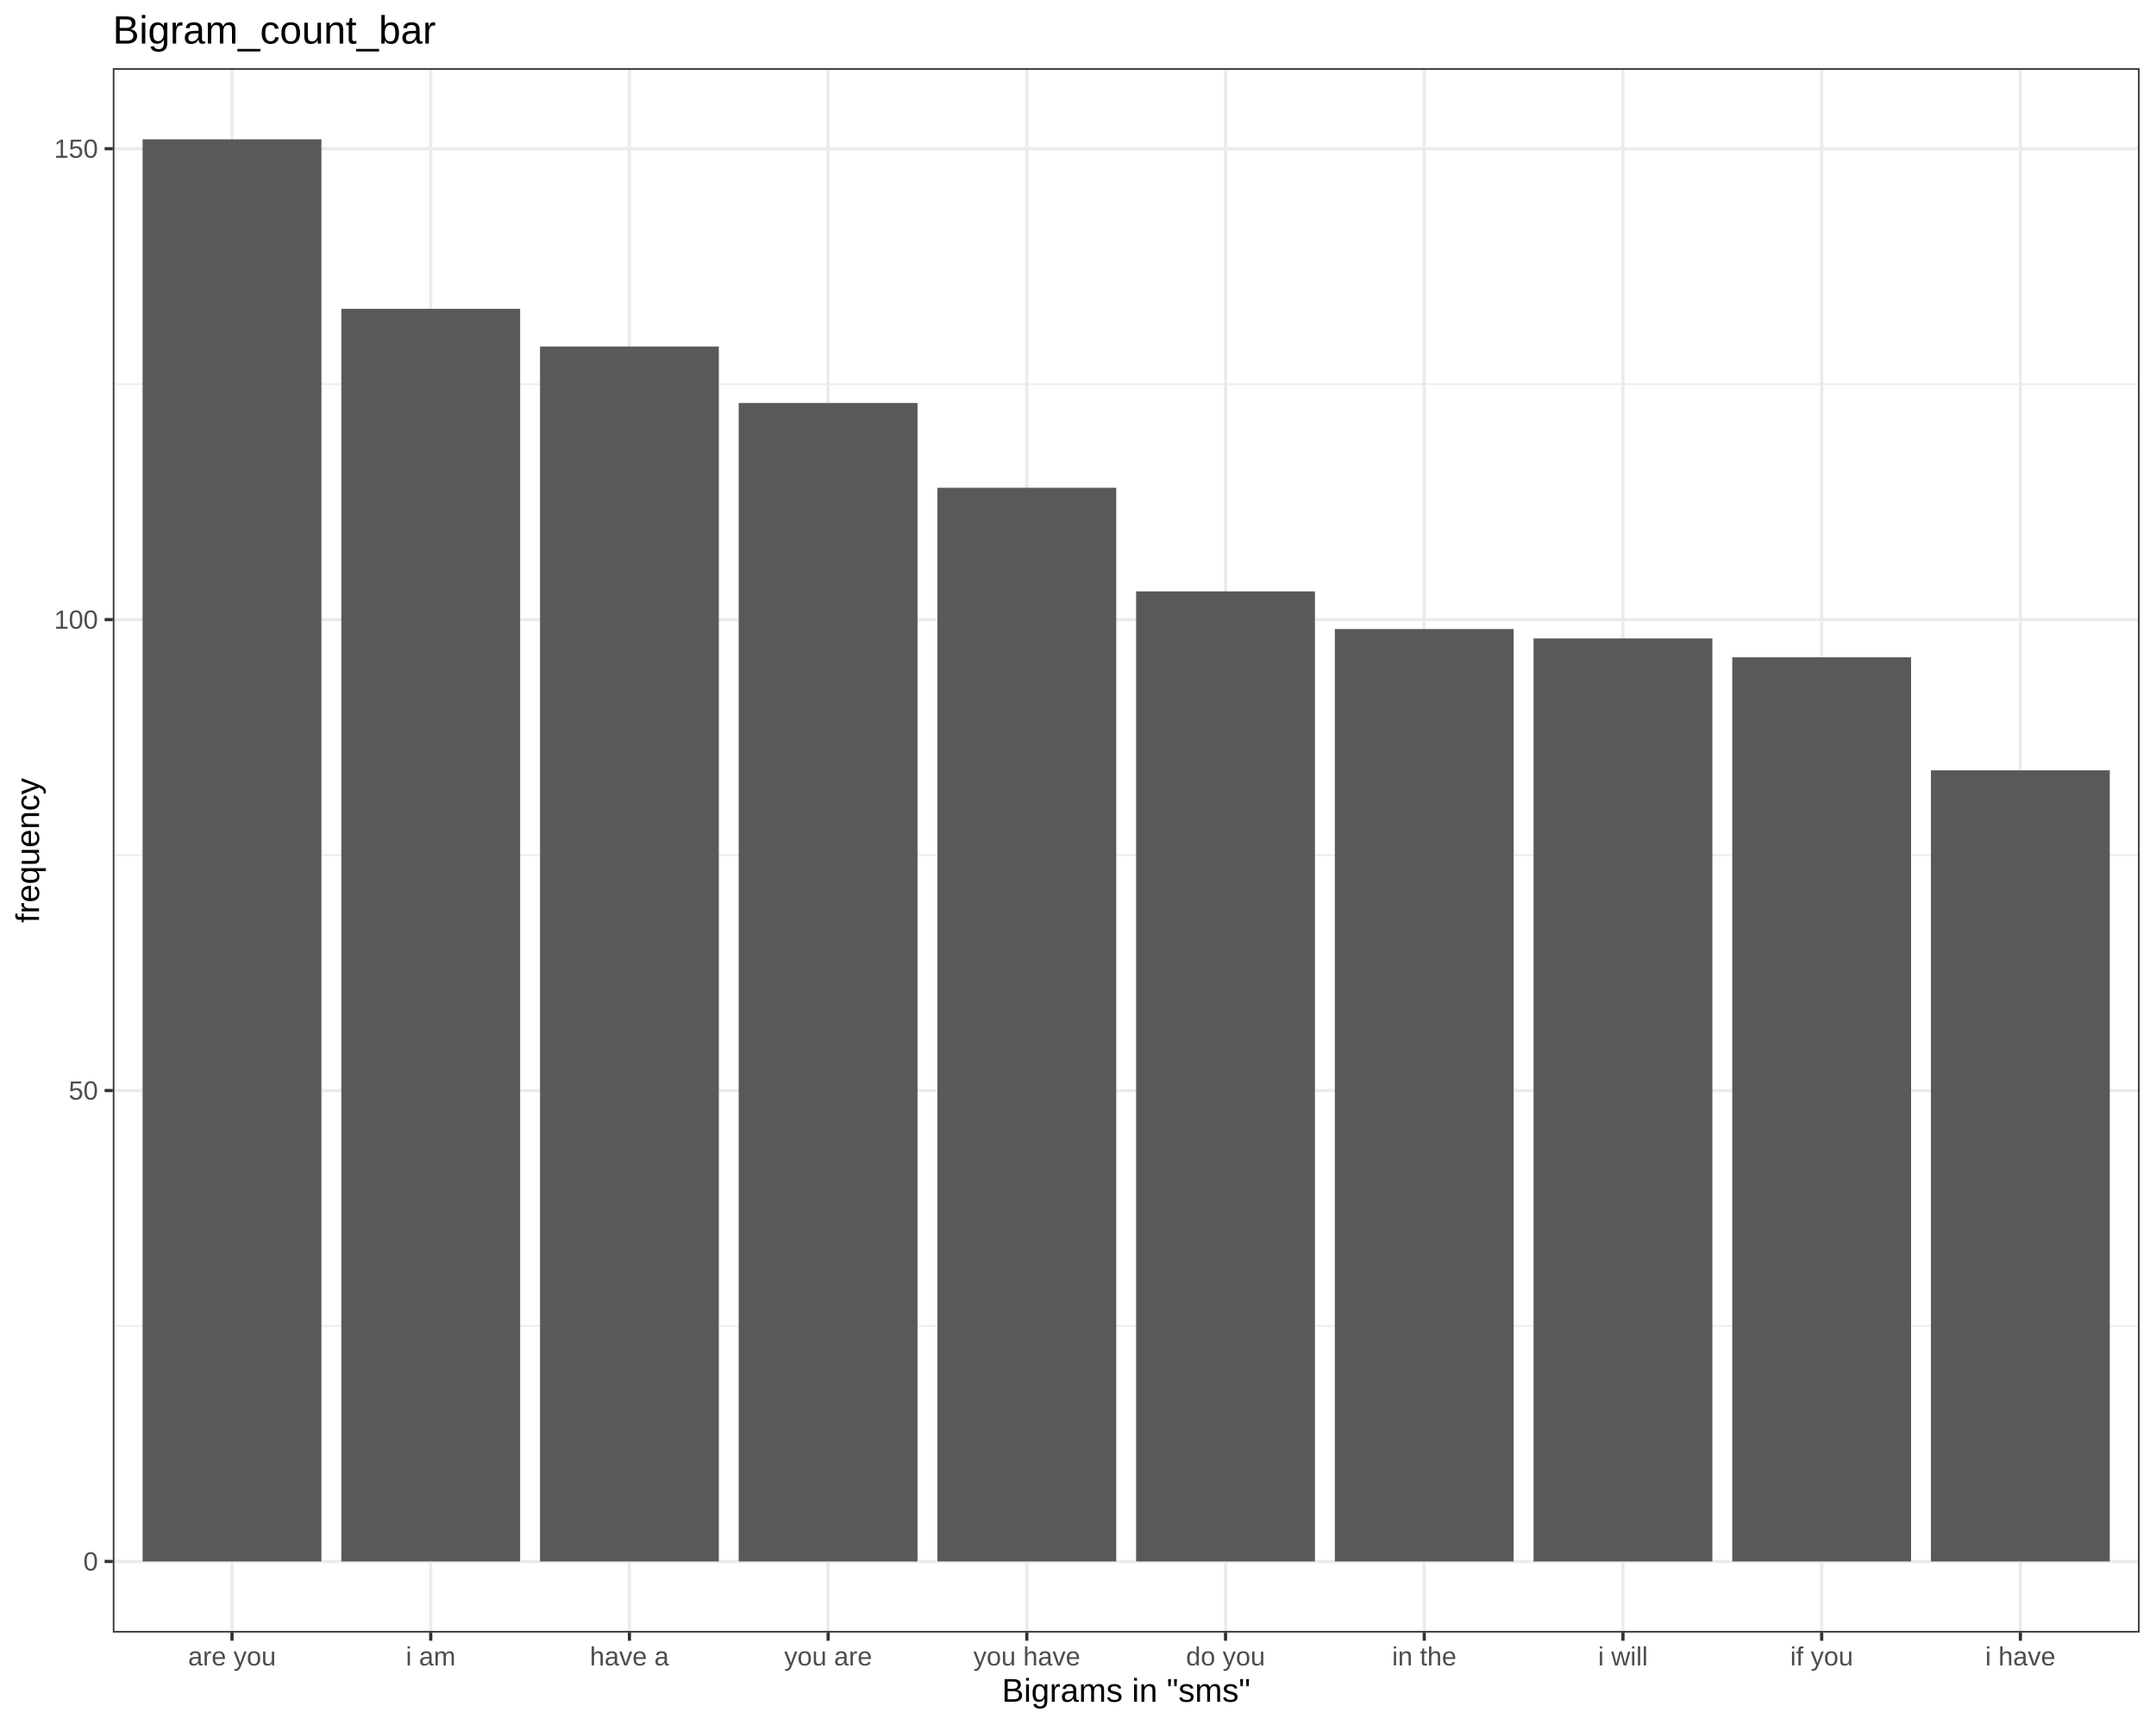
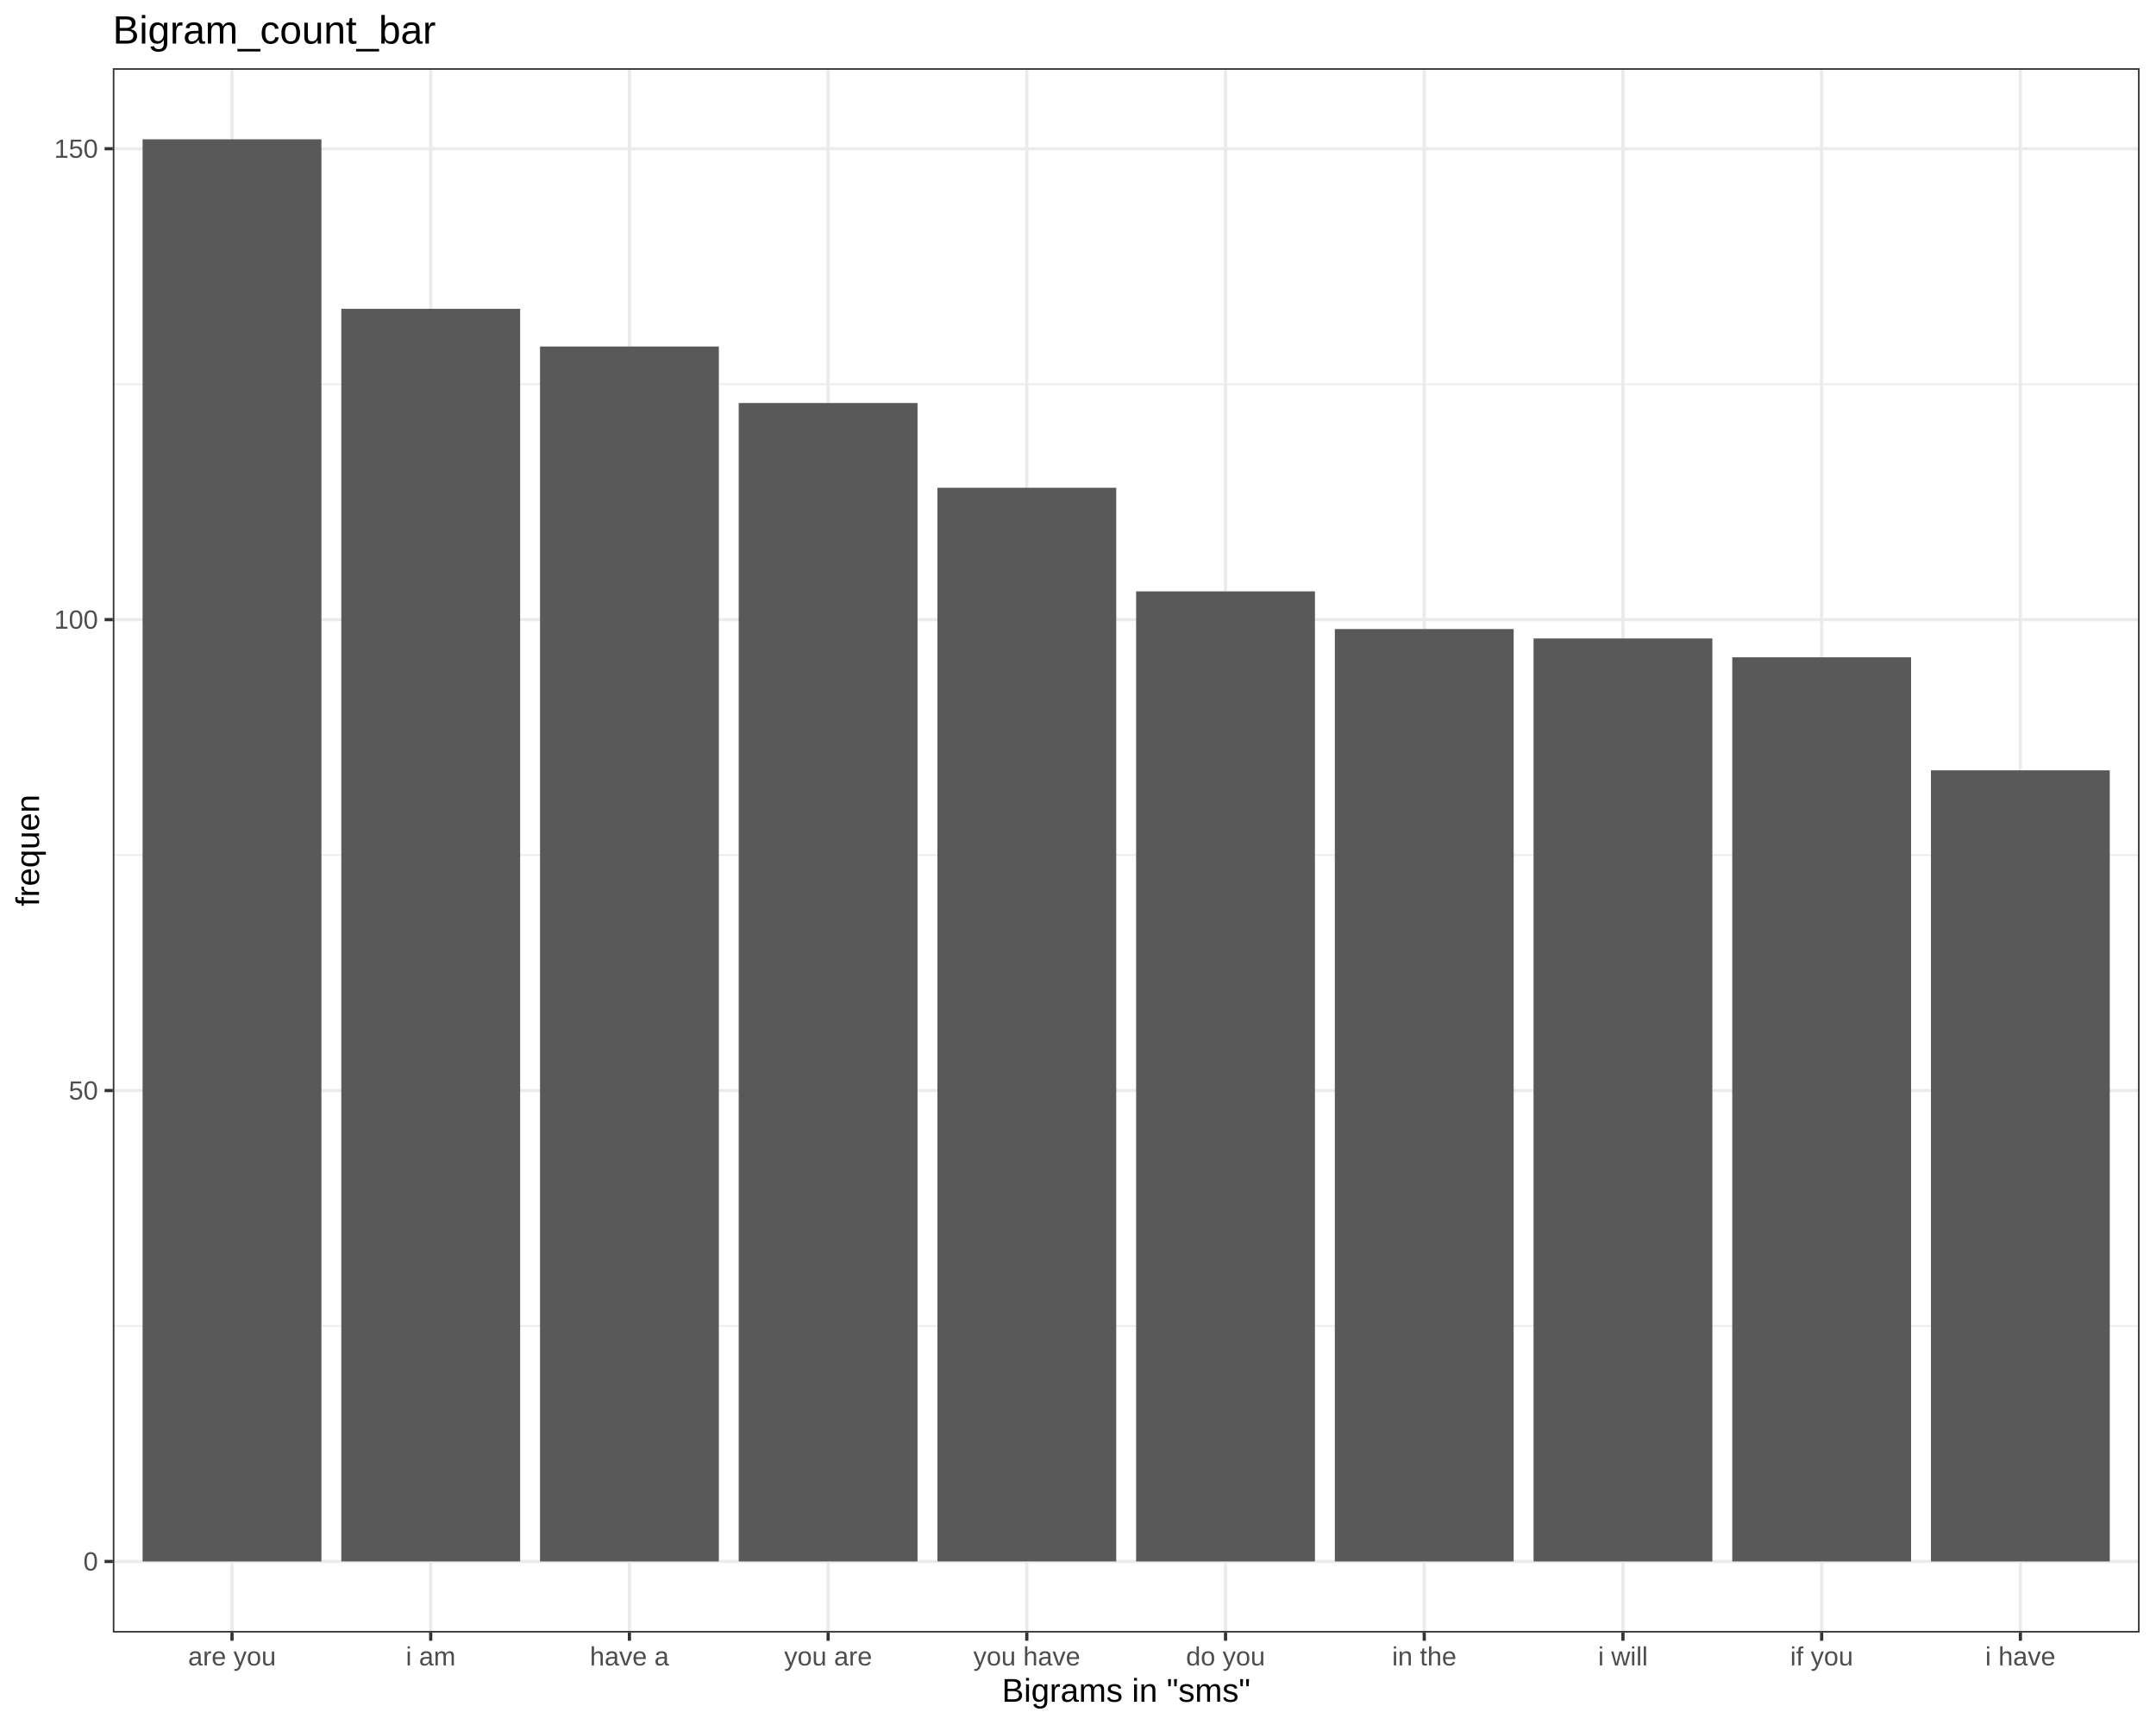
<svg xmlns="http://www.w3.org/2000/svg" viewBox="0 0 720.00 576.00">
  <defs>
    <style type="text/css">
    line, polyline, polygon, path, rect, circle {
      fill: none;
      stroke: #000000;
      stroke-linecap: round;
      stroke-linejoin: round;
      stroke-miterlimit: 10.00;
    }
  </style>
  </defs>
  <rect width="100%" height="100%" style="stroke: none; fill: #FFFFFF;" />
  <rect x="0.00" y="0.00" width="720.00" height="576.00" style="stroke-width: 1.07; stroke: #FFFFFF; fill: #FFFFFF;" />
  <defs>
    <clipPath id="cpMzcuNjd8NzE0LjUyfDU0NS4xM3wyMi43Nw==">
      <rect x="37.67" y="22.77" width="676.85" height="522.36" />
    </clipPath>
  </defs>
  <rect x="37.67" y="22.77" width="676.85" height="522.36" style="stroke-width: 1.07; stroke: none; fill: #FFFFFF;" clip-path="url(#cpMzcuNjd8NzE0LjUyfDU0NS4xM3wyMi43Nw==)" />
  <polyline points="37.67,442.77 714.52,442.77 " style="stroke-width: 0.53; stroke: #EBEBEB; stroke-linecap: butt;" clip-path="url(#cpMzcuNjd8NzE0LjUyfDU0NS4xM3wyMi43Nw==)" />
  <polyline points="37.67,285.52 714.52,285.52 " style="stroke-width: 0.53; stroke: #EBEBEB; stroke-linecap: butt;" clip-path="url(#cpMzcuNjd8NzE0LjUyfDU0NS4xM3wyMi43Nw==)" />
  <polyline points="37.67,128.28 714.52,128.28 " style="stroke-width: 0.53; stroke: #EBEBEB; stroke-linecap: butt;" clip-path="url(#cpMzcuNjd8NzE0LjUyfDU0NS4xM3wyMi43Nw==)" />
  <polyline points="37.67,521.39 714.52,521.39 " style="stroke-width: 1.07; stroke: #EBEBEB; stroke-linecap: butt;" clip-path="url(#cpMzcuNjd8NzE0LjUyfDU0NS4xM3wyMi43Nw==)" />
  <polyline points="37.67,364.14 714.52,364.14 " style="stroke-width: 1.07; stroke: #EBEBEB; stroke-linecap: butt;" clip-path="url(#cpMzcuNjd8NzE0LjUyfDU0NS4xM3wyMi43Nw==)" />
  <polyline points="37.67,206.90 714.52,206.90 " style="stroke-width: 1.07; stroke: #EBEBEB; stroke-linecap: butt;" clip-path="url(#cpMzcuNjd8NzE0LjUyfDU0NS4xM3wyMi43Nw==)" />
  <polyline points="37.67,49.66 714.52,49.66 " style="stroke-width: 1.07; stroke: #EBEBEB; stroke-linecap: butt;" clip-path="url(#cpMzcuNjd8NzE0LjUyfDU0NS4xM3wyMi43Nw==)" />
  <polyline points="77.48,545.13 77.48,22.77 " style="stroke-width: 1.07; stroke: #EBEBEB; stroke-linecap: butt;" clip-path="url(#cpMzcuNjd8NzE0LjUyfDU0NS4xM3wyMi43Nw==)" />
  <polyline points="143.84,545.13 143.84,22.77 " style="stroke-width: 1.07; stroke: #EBEBEB; stroke-linecap: butt;" clip-path="url(#cpMzcuNjd8NzE0LjUyfDU0NS4xM3wyMi43Nw==)" />
  <polyline points="210.20,545.13 210.20,22.77 " style="stroke-width: 1.07; stroke: #EBEBEB; stroke-linecap: butt;" clip-path="url(#cpMzcuNjd8NzE0LjUyfDU0NS4xM3wyMi43Nw==)" />
  <polyline points="276.56,545.13 276.56,22.77 " style="stroke-width: 1.07; stroke: #EBEBEB; stroke-linecap: butt;" clip-path="url(#cpMzcuNjd8NzE0LjUyfDU0NS4xM3wyMi43Nw==)" />
  <polyline points="342.91,545.13 342.91,22.77 " style="stroke-width: 1.07; stroke: #EBEBEB; stroke-linecap: butt;" clip-path="url(#cpMzcuNjd8NzE0LjUyfDU0NS4xM3wyMi43Nw==)" />
  <polyline points="409.27,545.13 409.27,22.77 " style="stroke-width: 1.07; stroke: #EBEBEB; stroke-linecap: butt;" clip-path="url(#cpMzcuNjd8NzE0LjUyfDU0NS4xM3wyMi43Nw==)" />
  <polyline points="475.63,545.13 475.63,22.77 " style="stroke-width: 1.07; stroke: #EBEBEB; stroke-linecap: butt;" clip-path="url(#cpMzcuNjd8NzE0LjUyfDU0NS4xM3wyMi43Nw==)" />
  <polyline points="541.99,545.13 541.99,22.77 " style="stroke-width: 1.07; stroke: #EBEBEB; stroke-linecap: butt;" clip-path="url(#cpMzcuNjd8NzE0LjUyfDU0NS4xM3wyMi43Nw==)" />
  <polyline points="608.35,545.13 608.35,22.77 " style="stroke-width: 1.07; stroke: #EBEBEB; stroke-linecap: butt;" clip-path="url(#cpMzcuNjd8NzE0LjUyfDU0NS4xM3wyMi43Nw==)" />
  <polyline points="674.71,545.13 674.71,22.77 " style="stroke-width: 1.07; stroke: #EBEBEB; stroke-linecap: butt;" clip-path="url(#cpMzcuNjd8NzE0LjUyfDU0NS4xM3wyMi43Nw==)" />
  <rect x="47.62" y="46.52" width="59.72" height="474.87" style="stroke-width: 1.07; stroke: none; stroke-linecap: square; stroke-linejoin: miter; fill: #595959;" clip-path="url(#cpMzcuNjd8NzE0LjUyfDU0NS4xM3wyMi43Nw==)" />
  <rect x="113.98" y="103.12" width="59.72" height="418.26" style="stroke-width: 1.07; stroke: none; stroke-linecap: square; stroke-linejoin: miter; fill: #595959;" clip-path="url(#cpMzcuNjd8NzE0LjUyfDU0NS4xM3wyMi43Nw==)" />
  <rect x="180.34" y="115.70" width="59.72" height="405.69" style="stroke-width: 1.07; stroke: none; stroke-linecap: square; stroke-linejoin: miter; fill: #595959;" clip-path="url(#cpMzcuNjd8NzE0LjUyfDU0NS4xM3wyMi43Nw==)" />
  <rect x="246.69" y="134.57" width="59.72" height="386.82" style="stroke-width: 1.07; stroke: none; stroke-linecap: square; stroke-linejoin: miter; fill: #595959;" clip-path="url(#cpMzcuNjd8NzE0LjUyfDU0NS4xM3wyMi43Nw==)" />
  <rect x="313.05" y="162.87" width="59.72" height="358.51" style="stroke-width: 1.07; stroke: none; stroke-linecap: square; stroke-linejoin: miter; fill: #595959;" clip-path="url(#cpMzcuNjd8NzE0LjUyfDU0NS4xM3wyMi43Nw==)" />
  <rect x="379.41" y="197.47" width="59.72" height="323.92" style="stroke-width: 1.07; stroke: none; stroke-linecap: square; stroke-linejoin: miter; fill: #595959;" clip-path="url(#cpMzcuNjd8NzE0LjUyfDU0NS4xM3wyMi43Nw==)" />
  <rect x="445.77" y="210.05" width="59.72" height="311.34" style="stroke-width: 1.07; stroke: none; stroke-linecap: square; stroke-linejoin: miter; fill: #595959;" clip-path="url(#cpMzcuNjd8NzE0LjUyfDU0NS4xM3wyMi43Nw==)" />
  <rect x="512.13" y="213.19" width="59.72" height="308.20" style="stroke-width: 1.07; stroke: none; stroke-linecap: square; stroke-linejoin: miter; fill: #595959;" clip-path="url(#cpMzcuNjd8NzE0LjUyfDU0NS4xM3wyMi43Nw==)" />
  <rect x="578.49" y="219.48" width="59.72" height="301.91" style="stroke-width: 1.07; stroke: none; stroke-linecap: square; stroke-linejoin: miter; fill: #595959;" clip-path="url(#cpMzcuNjd8NzE0LjUyfDU0NS4xM3wyMi43Nw==)" />
  <rect x="644.84" y="257.22" width="59.72" height="264.17" style="stroke-width: 1.07; stroke: none; stroke-linecap: square; stroke-linejoin: miter; fill: #595959;" clip-path="url(#cpMzcuNjd8NzE0LjUyfDU0NS4xM3wyMi43Nw==)" />
  <rect x="37.67" y="22.77" width="676.85" height="522.36" style="stroke-width: 1.07; stroke: #333333;" clip-path="url(#cpMzcuNjd8NzE0LjUyfDU0NS4xM3wyMi43Nw==)" />
  <defs>
    <clipPath id="cpMC4wMHw3MjAuMDB8NTc2LjAwfDAuMDA=">
      <rect x="0.00" y="0.00" width="720.00" height="576.00" />
    </clipPath>
  </defs>
  <g clip-path="url(#cpMC4wMHw3MjAuMDB8NTc2LjAwfDAuMDA=)">
    <text x="27.84" y="524.41" style="font-size: 8.80px; fill: #4D4D4D; font-family: Liberation Sans;" textLength="4.89px" lengthAdjust="spacingAndGlyphs">0</text>
  </g>
  <g clip-path="url(#cpMC4wMHw3MjAuMDB8NTc2LjAwfDAuMDA=)">
    <text x="22.95" y="367.17" style="font-size: 8.80px; fill: #4D4D4D; font-family: Liberation Sans;" textLength="9.78px" lengthAdjust="spacingAndGlyphs">50</text>
  </g>
  <g clip-path="url(#cpMC4wMHw3MjAuMDB8NTc2LjAwfDAuMDA=)">
    <text x="18.06" y="209.93" style="font-size: 8.80px; fill: #4D4D4D; font-family: Liberation Sans;" textLength="14.67px" lengthAdjust="spacingAndGlyphs">100</text>
  </g>
  <g clip-path="url(#cpMC4wMHw3MjAuMDB8NTc2LjAwfDAuMDA=)">
    <text x="18.06" y="52.68" style="font-size: 8.80px; fill: #4D4D4D; font-family: Liberation Sans;" textLength="14.67px" lengthAdjust="spacingAndGlyphs">150</text>
  </g>
  <polyline points="34.93,521.39 37.67,521.39 " style="stroke-width: 1.07; stroke: #333333; stroke-linecap: butt;" clip-path="url(#cpMC4wMHw3MjAuMDB8NTc2LjAwfDAuMDA=)" />
  <polyline points="34.93,364.14 37.67,364.14 " style="stroke-width: 1.07; stroke: #333333; stroke-linecap: butt;" clip-path="url(#cpMC4wMHw3MjAuMDB8NTc2LjAwfDAuMDA=)" />
  <polyline points="34.93,206.90 37.67,206.90 " style="stroke-width: 1.07; stroke: #333333; stroke-linecap: butt;" clip-path="url(#cpMC4wMHw3MjAuMDB8NTc2LjAwfDAuMDA=)" />
  <polyline points="34.93,49.66 37.67,49.66 " style="stroke-width: 1.07; stroke: #333333; stroke-linecap: butt;" clip-path="url(#cpMC4wMHw3MjAuMDB8NTc2LjAwfDAuMDA=)" />
  <polyline points="77.48,547.87 77.48,545.13 " style="stroke-width: 1.07; stroke: #333333; stroke-linecap: butt;" clip-path="url(#cpMC4wMHw3MjAuMDB8NTc2LjAwfDAuMDA=)" />
  <polyline points="143.84,547.87 143.84,545.13 " style="stroke-width: 1.07; stroke: #333333; stroke-linecap: butt;" clip-path="url(#cpMC4wMHw3MjAuMDB8NTc2LjAwfDAuMDA=)" />
  <polyline points="210.20,547.87 210.20,545.13 " style="stroke-width: 1.07; stroke: #333333; stroke-linecap: butt;" clip-path="url(#cpMC4wMHw3MjAuMDB8NTc2LjAwfDAuMDA=)" />
  <polyline points="276.56,547.87 276.56,545.13 " style="stroke-width: 1.07; stroke: #333333; stroke-linecap: butt;" clip-path="url(#cpMC4wMHw3MjAuMDB8NTc2LjAwfDAuMDA=)" />
  <polyline points="342.91,547.87 342.91,545.13 " style="stroke-width: 1.07; stroke: #333333; stroke-linecap: butt;" clip-path="url(#cpMC4wMHw3MjAuMDB8NTc2LjAwfDAuMDA=)" />
  <polyline points="409.27,547.87 409.27,545.13 " style="stroke-width: 1.07; stroke: #333333; stroke-linecap: butt;" clip-path="url(#cpMC4wMHw3MjAuMDB8NTc2LjAwfDAuMDA=)" />
  <polyline points="475.63,547.87 475.63,545.13 " style="stroke-width: 1.07; stroke: #333333; stroke-linecap: butt;" clip-path="url(#cpMC4wMHw3MjAuMDB8NTc2LjAwfDAuMDA=)" />
  <polyline points="541.99,547.87 541.99,545.13 " style="stroke-width: 1.07; stroke: #333333; stroke-linecap: butt;" clip-path="url(#cpMC4wMHw3MjAuMDB8NTc2LjAwfDAuMDA=)" />
  <polyline points="608.35,547.87 608.35,545.13 " style="stroke-width: 1.07; stroke: #333333; stroke-linecap: butt;" clip-path="url(#cpMC4wMHw3MjAuMDB8NTc2LjAwfDAuMDA=)" />
  <polyline points="674.71,547.87 674.71,545.13 " style="stroke-width: 1.07; stroke: #333333; stroke-linecap: butt;" clip-path="url(#cpMC4wMHw3MjAuMDB8NTc2LjAwfDAuMDA=)" />
  <g clip-path="url(#cpMC4wMHw3MjAuMDB8NTc2LjAwfDAuMDA=)">
    <text x="62.82" y="556.11" style="font-size: 8.80px; fill: #4D4D4D; font-family: Liberation Sans;" textLength="29.33px" lengthAdjust="spacingAndGlyphs">are you</text>
  </g>
  <g clip-path="url(#cpMC4wMHw3MjAuMDB8NTc2LjAwfDAuMDA=)">
    <text x="135.53" y="556.11" style="font-size: 8.80px; fill: #4D4D4D; font-family: Liberation Sans;" textLength="16.61px" lengthAdjust="spacingAndGlyphs">i am</text>
  </g>
  <g clip-path="url(#cpMC4wMHw3MjAuMDB8NTc2LjAwfDAuMDA=)">
    <text x="196.99" y="556.11" style="font-size: 8.80px; fill: #4D4D4D; font-family: Liberation Sans;" textLength="26.41px" lengthAdjust="spacingAndGlyphs">have a</text>
  </g>
  <g clip-path="url(#cpMC4wMHw3MjAuMDB8NTc2LjAwfDAuMDA=)">
    <text x="261.89" y="556.11" style="font-size: 8.80px; fill: #4D4D4D; font-family: Liberation Sans;" textLength="29.33px" lengthAdjust="spacingAndGlyphs">you are</text>
  </g>
  <g clip-path="url(#cpMC4wMHw3MjAuMDB8NTc2LjAwfDAuMDA=)">
    <text x="325.06" y="556.11" style="font-size: 8.80px; fill: #4D4D4D; font-family: Liberation Sans;" textLength="35.70px" lengthAdjust="spacingAndGlyphs">you have</text>
  </g>
  <g clip-path="url(#cpMC4wMHw3MjAuMDB8NTc2LjAwfDAuMDA=)">
    <text x="396.07" y="556.11" style="font-size: 8.80px; fill: #4D4D4D; font-family: Liberation Sans;" textLength="26.41px" lengthAdjust="spacingAndGlyphs">do you</text>
  </g>
  <g clip-path="url(#cpMC4wMHw3MjAuMDB8NTc2LjAwfDAuMDA=)">
    <text x="464.88" y="556.11" style="font-size: 8.80px; fill: #4D4D4D; font-family: Liberation Sans;" textLength="21.50px" lengthAdjust="spacingAndGlyphs">in the</text>
  </g>
  <g clip-path="url(#cpMC4wMHw3MjAuMDB8NTc2LjAwfDAuMDA=)">
    <text x="533.68" y="556.11" style="font-size: 8.80px; fill: #4D4D4D; font-family: Liberation Sans;" textLength="16.61px" lengthAdjust="spacingAndGlyphs">i will</text>
  </g>
  <g clip-path="url(#cpMC4wMHw3MjAuMDB8NTc2LjAwfDAuMDA=)">
    <text x="597.84" y="556.11" style="font-size: 8.80px; fill: #4D4D4D; font-family: Liberation Sans;" textLength="21.02px" lengthAdjust="spacingAndGlyphs">if you</text>
  </g>
  <g clip-path="url(#cpMC4wMHw3MjAuMDB8NTc2LjAwfDAuMDA=)">
    <text x="662.97" y="556.11" style="font-size: 8.80px; fill: #4D4D4D; font-family: Liberation Sans;" textLength="23.47px" lengthAdjust="spacingAndGlyphs">i have</text>
  </g>
  <g clip-path="url(#cpMC4wMHw3MjAuMDB8NTc2LjAwfDAuMDA=)">
    <text x="334.59" y="568.24" style="font-size: 11.00px; font-family: Liberation Sans;" textLength="83.00px" lengthAdjust="spacingAndGlyphs">Bigrams in "sms"</text>
  </g>
  <g clip-path="url(#cpMC4wMHw3MjAuMDB8NTc2LjAwfDAuMDA=)">
-     <text transform="translate(13.04,308.12) rotate(-90)" style="font-size: 11.00px; font-family: Liberation Sans;" textLength="48.34px" lengthAdjust="spacingAndGlyphs">frequency</text>
+     <text transform="translate(13.04,302.62) rotate(-90)" style="font-size: 11.00px; font-family: Liberation Sans;" textLength="37.34px" lengthAdjust="spacingAndGlyphs">frequen</text>
  </g>
  <g clip-path="url(#cpMC4wMHw3MjAuMDB8NTc2LjAwfDAuMDA=)">
    <text x="37.67" y="14.56" style="font-size: 13.20px; font-family: Liberation Sans;" textLength="107.70px" lengthAdjust="spacingAndGlyphs">Bigram_count_bar</text>
  </g>
</svg>
